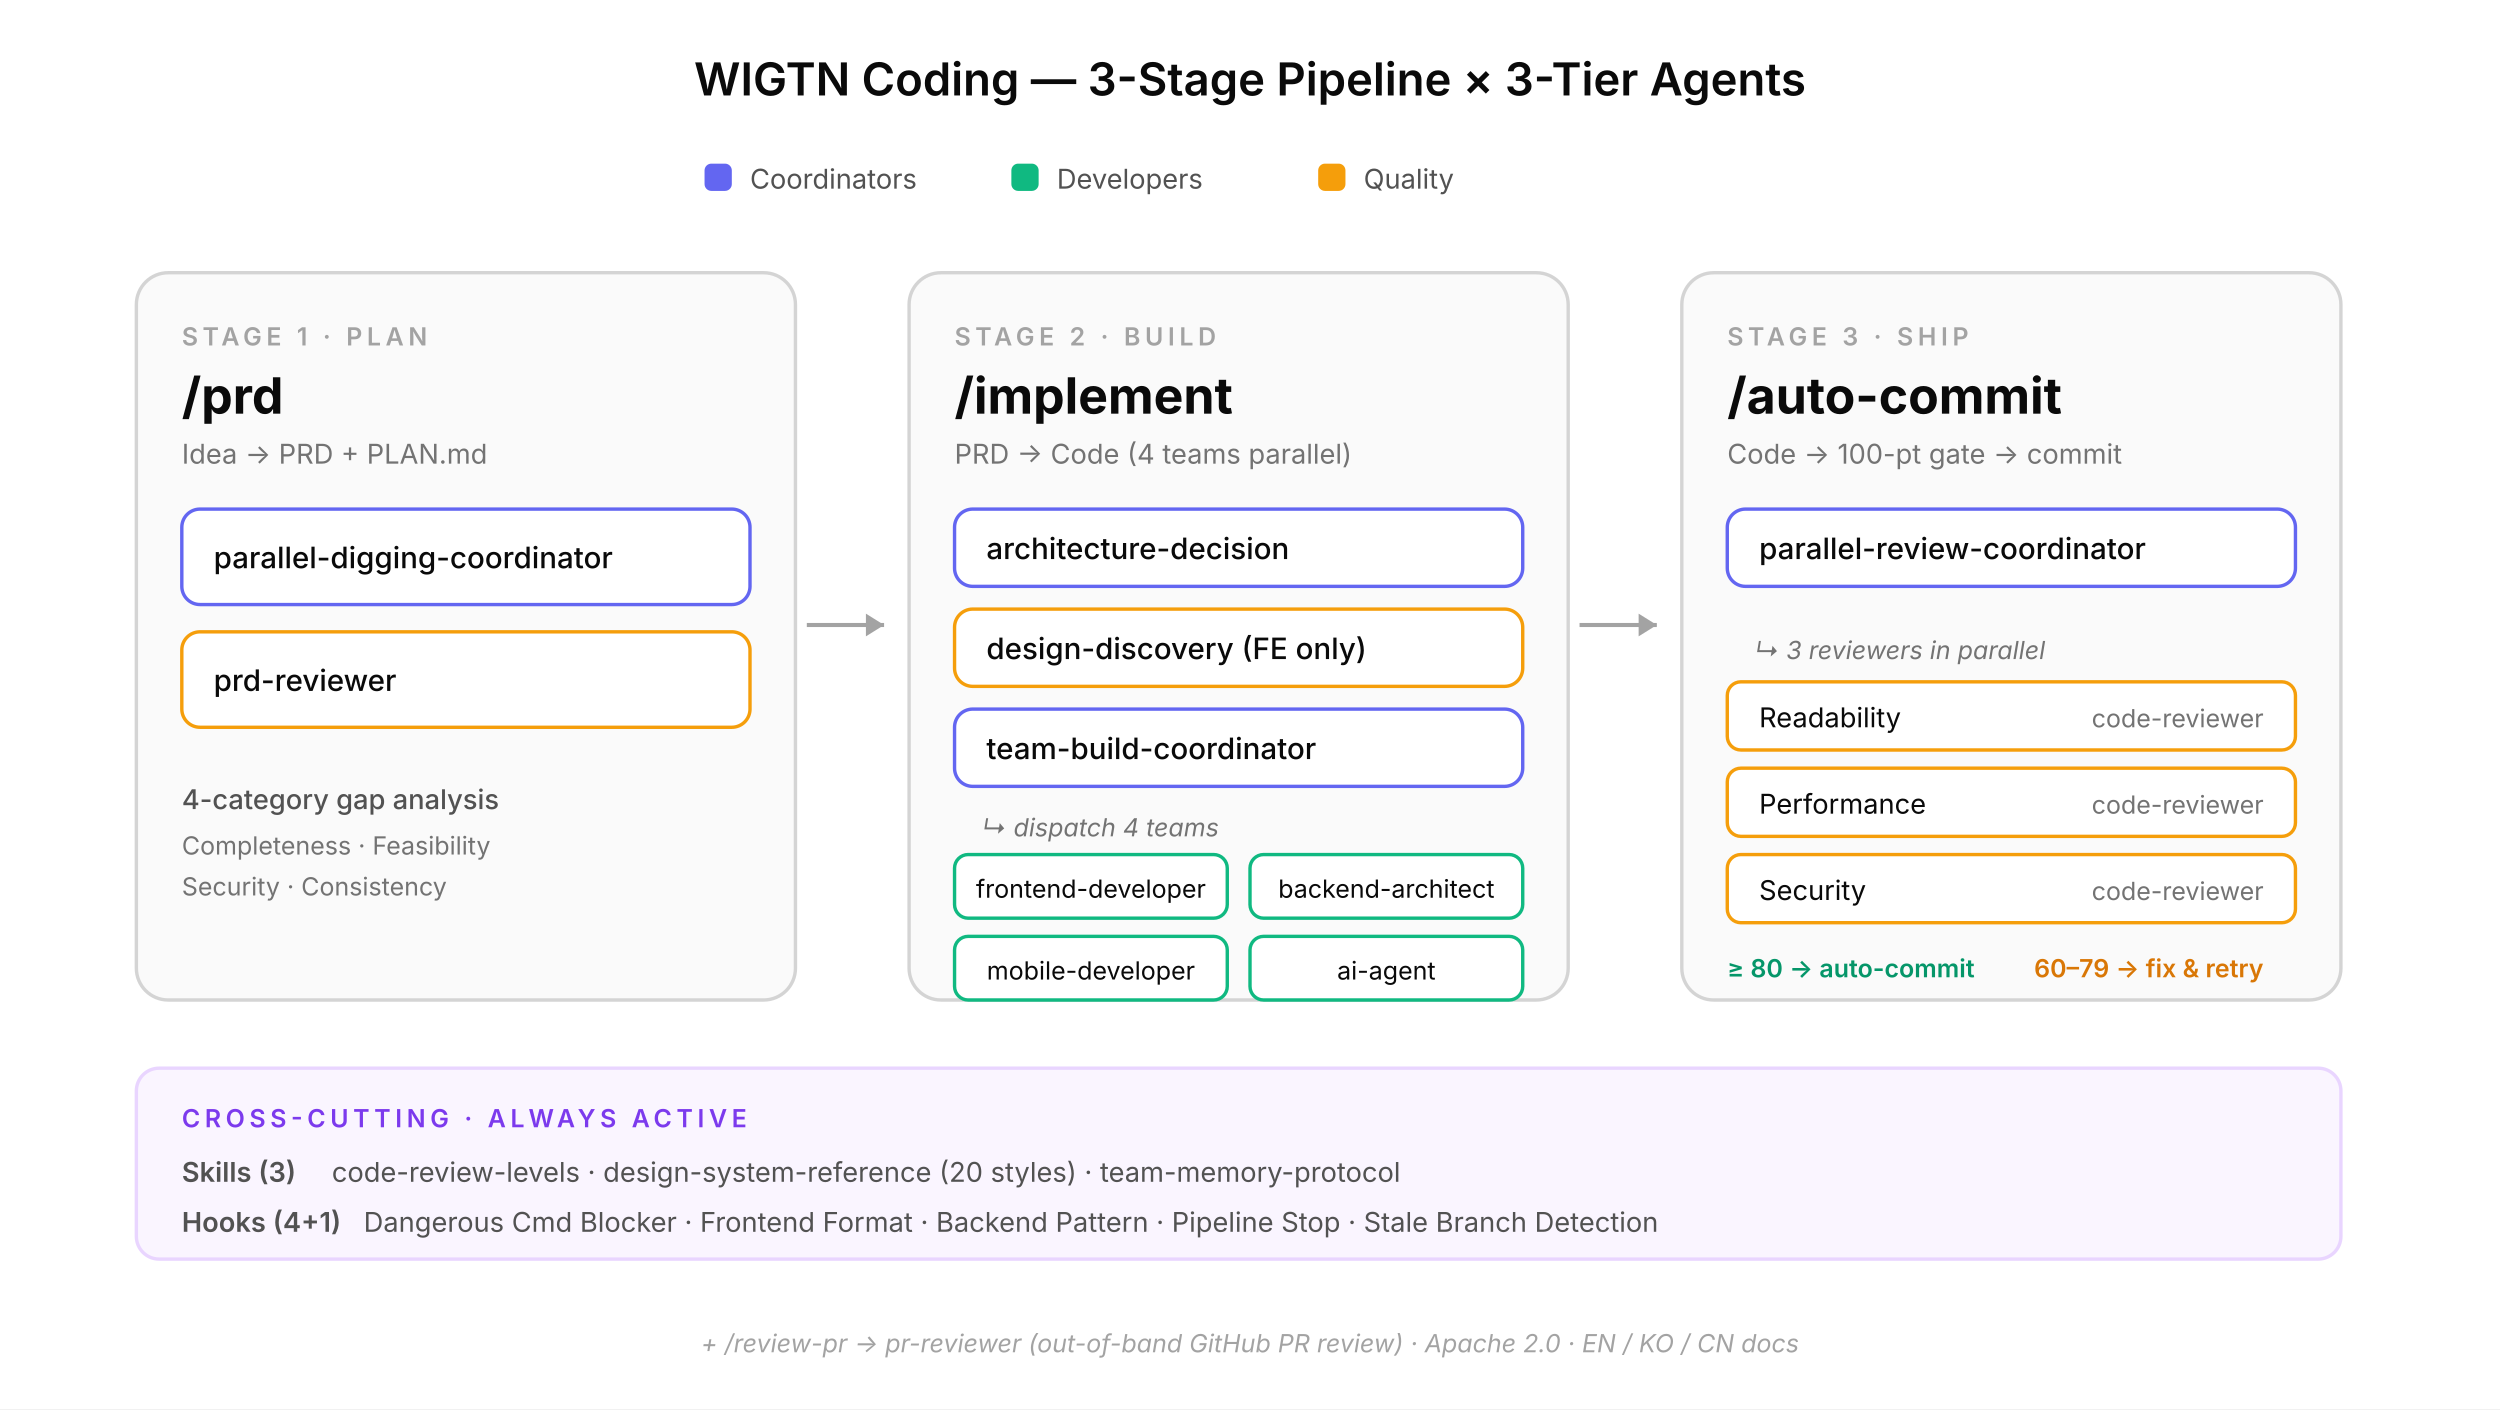
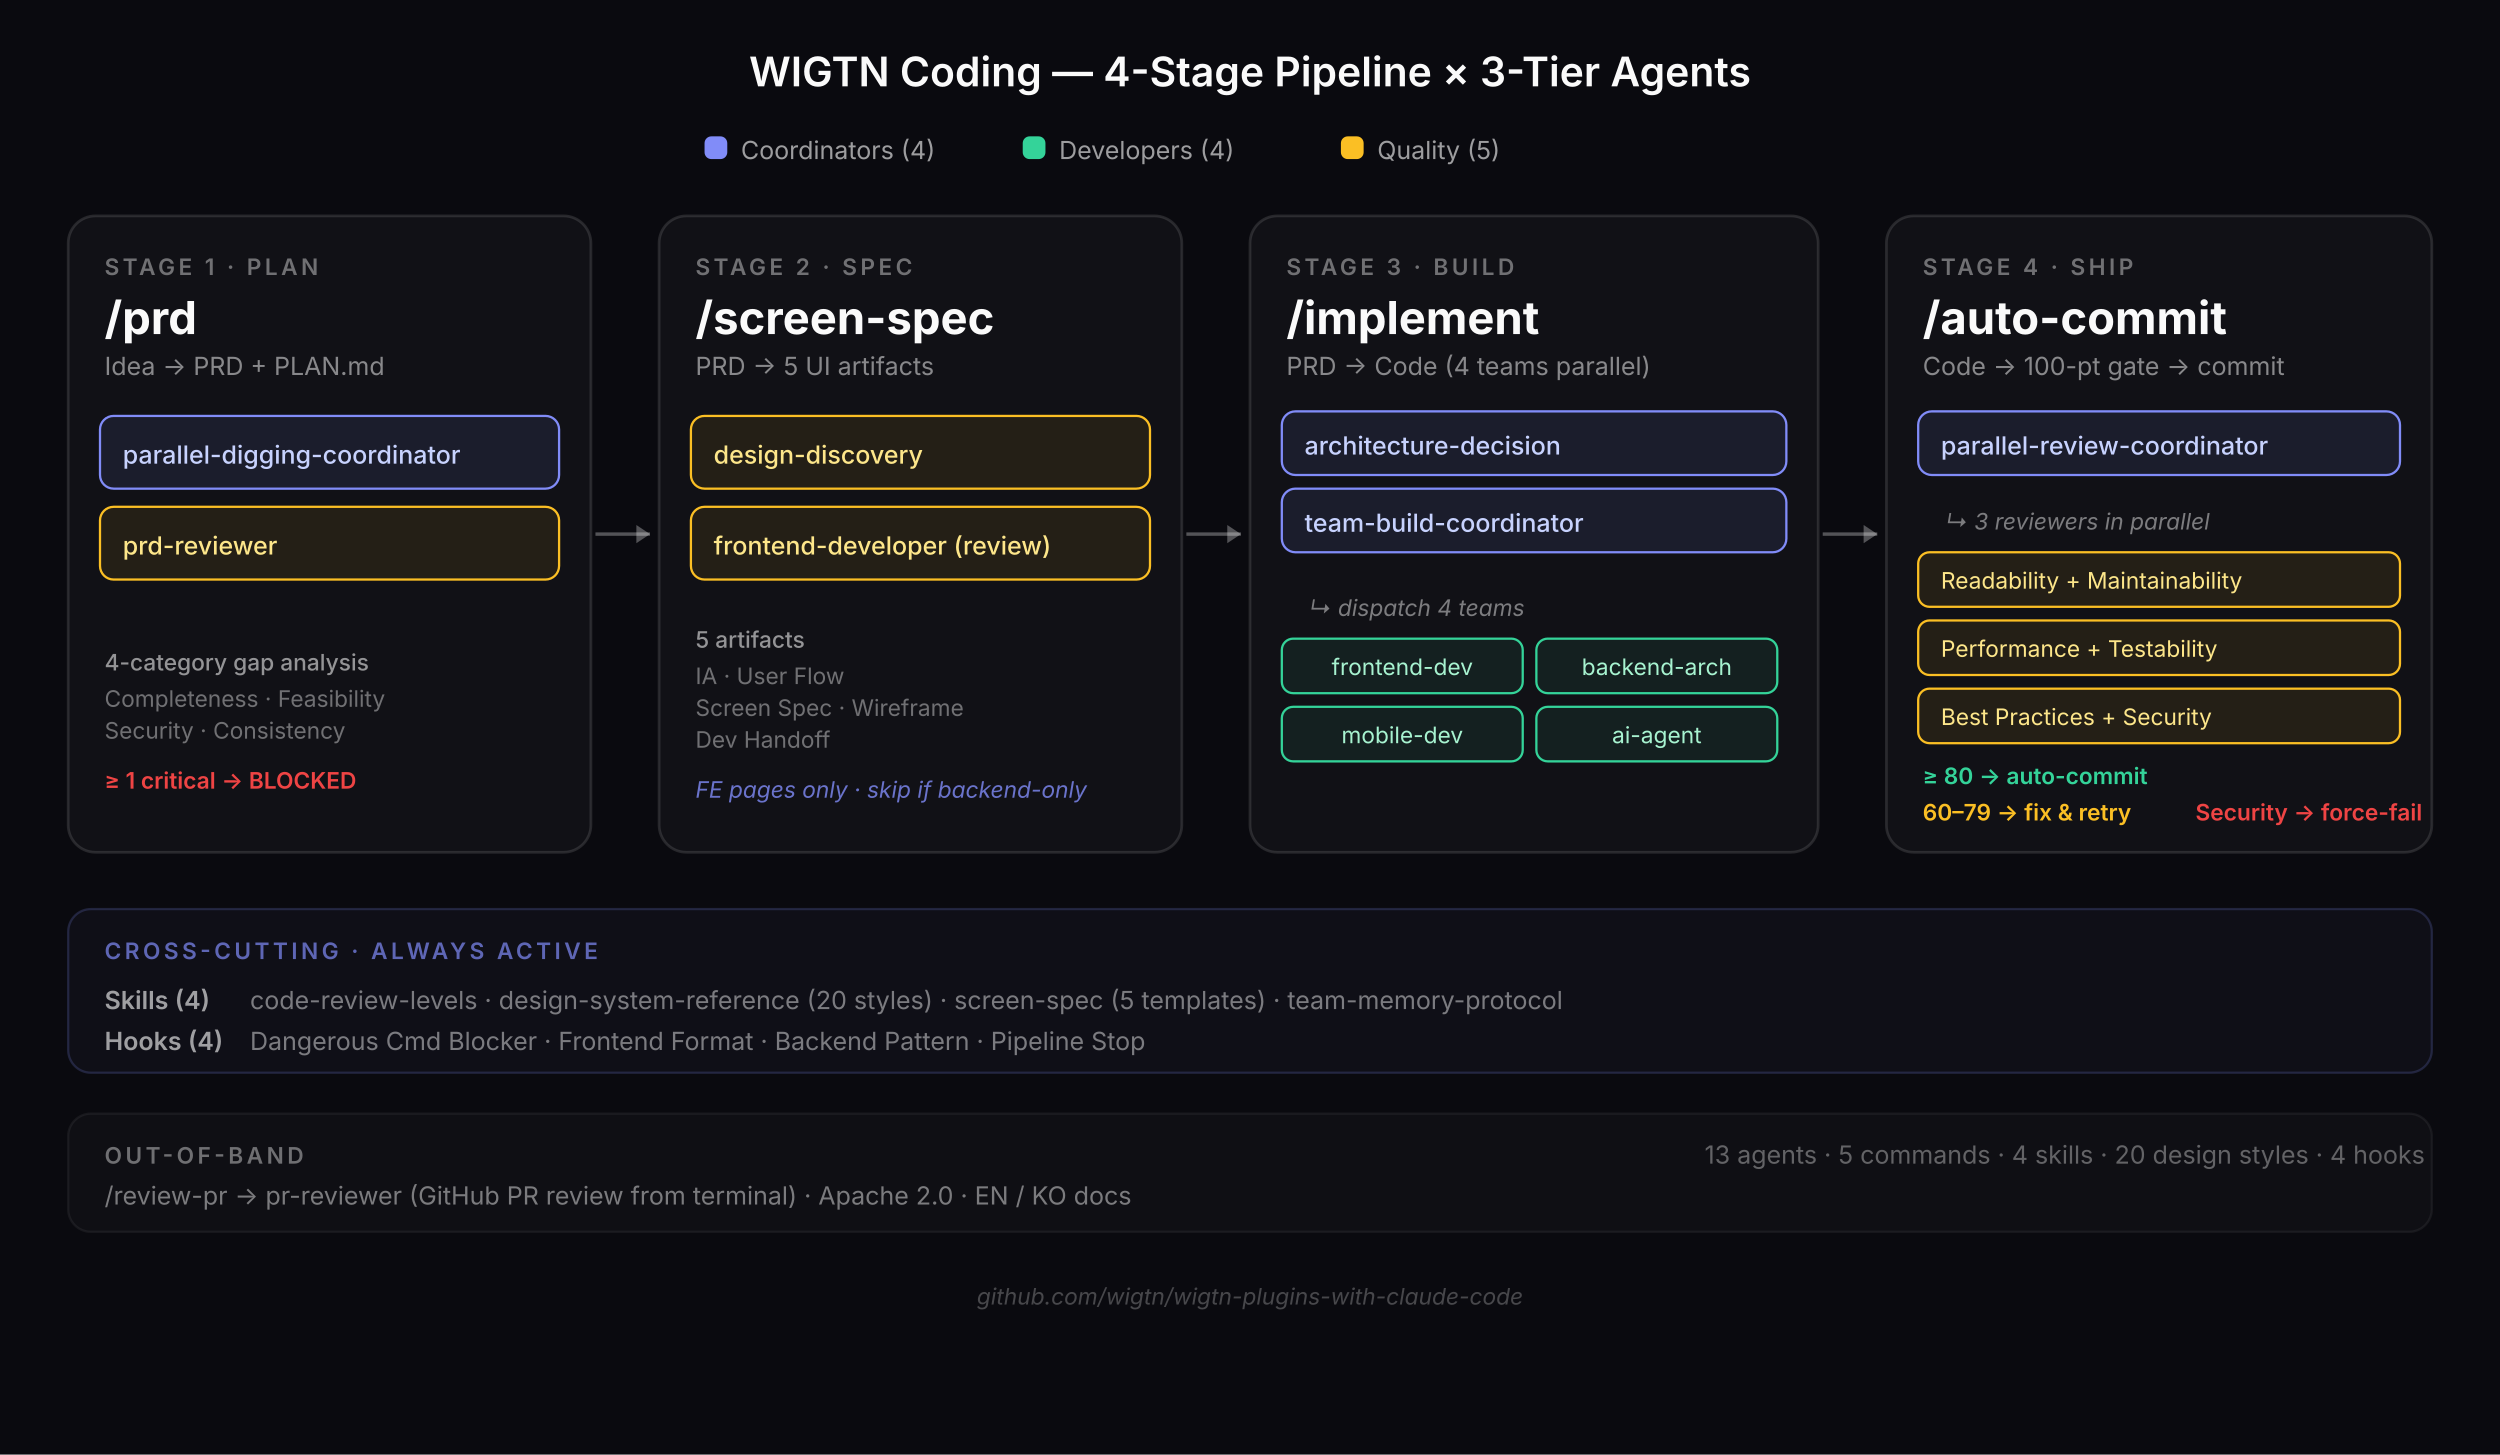
- <svg xmlns="http://www.w3.org/2000/svg" viewBox="0 0 1100 620" font-family="-apple-system, BlinkMacSystemFont, 'Segoe UI', system-ui, sans-serif">
-   <rect width="1100" height="620" fill="#ffffff" />
-   <text x="550" y="42" text-anchor="middle" font-size="20" font-weight="600" fill="#0a0a0a">WIGTN Coding — 3-Stage Pipeline × 3-Tier Agents</text>
-   <g transform="translate(310,72)">
-     <rect width="12" height="12" rx="3" fill="#6366f1" />
-     <text x="20" y="11" font-size="12" fill="#525252">Coordinators</text>
-     <rect x="135" width="12" height="12" rx="3" fill="#10b981" />
-     <text x="155" y="11" font-size="12" fill="#525252">Developers</text>
-     <rect x="270" width="12" height="12" rx="3" fill="#f59e0b" />
-     <text x="290" y="11" font-size="12" fill="#525252">Quality</text>
+ <svg xmlns="http://www.w3.org/2000/svg" viewBox="0 0 1100 640" font-family="-apple-system, BlinkMacSystemFont, 'Segoe UI', system-ui, sans-serif">
+   <rect width="1100" height="640" fill="#0a0a0f" />
+   <text x="550" y="38" text-anchor="middle" font-size="18" font-weight="600" fill="#fafafa">WIGTN Coding — 4-Stage Pipeline × 3-Tier Agents</text>
+   <g transform="translate(310,60)">
+     <rect width="10" height="10" rx="3" fill="#818cf8" />
+     <text x="16" y="10" font-size="11" fill="rgba(255,255,255,0.6)">Coordinators (4)</text>
+     <rect x="140" width="10" height="10" rx="3" fill="#34d399" />
+     <text x="156" y="10" font-size="11" fill="rgba(255,255,255,0.6)">Developers (4)</text>
+     <rect x="280" width="10" height="10" rx="3" fill="#fbbf24" />
+     <text x="296" y="10" font-size="11" fill="rgba(255,255,255,0.6)">Quality (5)</text>
  </g>
-   <g transform="translate(60,120)">
-     <rect width="290" height="320" rx="14" fill="#fafafa" stroke="#d4d4d4" stroke-width="1.5" />
-     <text x="20" y="32" font-size="11" font-weight="600" fill="#a3a3a3" letter-spacing="2">STAGE 1 · PLAN</text>
-     <text x="20" y="62" font-size="22" font-weight="700" fill="#0a0a0a">/prd</text>
-     <text x="20" y="84" font-size="12" fill="#737373">Idea → PRD + PLAN.md</text>
-     <g transform="translate(20,104)">
-       <rect width="250" height="42" rx="8" fill="#ffffff" stroke="#6366f1" stroke-width="1.5" />
-       <text x="14" y="26" font-size="13" font-weight="500" fill="#0a0a0a">parallel-digging-coordinator</text>
-       <rect y="54" width="250" height="42" rx="8" fill="#ffffff" stroke="#f59e0b" stroke-width="1.5" />
-       <text x="14" y="80" font-size="13" font-weight="500" fill="#0a0a0a">prd-reviewer</text>
+   <g transform="translate(30,95)">
+     <rect width="230" height="280" rx="12" fill="rgba(255,255,255,0.03)" stroke="rgba(255,255,255,0.12)" stroke-width="1.2" />
+     <text x="16" y="26" font-size="10" font-weight="600" fill="rgba(255,255,255,0.4)" letter-spacing="1.5">STAGE 1 · PLAN</text>
+     <text x="16" y="52" font-size="20" font-weight="700" fill="#fafafa">/prd</text>
+     <text x="16" y="70" font-size="11" fill="rgba(255,255,255,0.5)">Idea → PRD + PLAN.md</text>
+     <g transform="translate(14,88)">
+       <rect width="202" height="32" rx="6" fill="rgba(129,140,248,0.1)" stroke="#818cf8" stroke-width="1" />
+       <text x="10" y="21" font-size="11" font-weight="500" fill="#c7d2fe">parallel-digging-coordinator</text>
+       <rect y="40" width="202" height="32" rx="6" fill="rgba(251,191,36,0.08)" stroke="#fbbf24" stroke-width="1" />
+       <text x="10" y="61" font-size="11" font-weight="500" fill="#fde68a">prd-reviewer</text>
    </g>
-     <g transform="translate(20,236)">
-       <text x="0" y="0" font-size="12" font-weight="500" fill="#525252">4-category gap analysis</text>
-       <text x="0" y="20" font-size="11" fill="#737373">Completeness · Feasibility</text>
-       <text x="0" y="38" font-size="11" fill="#737373">Security · Consistency</text>
+     <g transform="translate(16,200)">
+       <text x="0" y="0" font-size="10" font-weight="500" fill="rgba(255,255,255,0.55)">4-category gap analysis</text>
+       <text x="0" y="16" font-size="10" fill="rgba(255,255,255,0.4)">Completeness · Feasibility</text>
+       <text x="0" y="30" font-size="10" fill="rgba(255,255,255,0.4)">Security · Consistency</text>
+       <text x="0" y="52" font-size="10" fill="#ef4444" font-weight="600">≥ 1 critical → BLOCKED</text>
    </g>
  </g>
-   <g transform="translate(355,275)">
-     <line x1="0" y1="0" x2="34" y2="0" stroke="#a3a3a3" stroke-width="1.8" />
-     <polygon points="34,0 26,-5 26,5" fill="#a3a3a3" />
+   <g transform="translate(262,235)">
+     <line x1="0" y1="0" x2="24" y2="0" stroke="rgba(255,255,255,0.3)" stroke-width="1.5" />
+     <polygon points="24,0 18,-4 18,4" fill="rgba(255,255,255,0.3)" />
  </g>
-   <g transform="translate(400,120)">
-     <rect width="290" height="320" rx="14" fill="#fafafa" stroke="#d4d4d4" stroke-width="1.5" />
-     <text x="20" y="32" font-size="11" font-weight="600" fill="#a3a3a3" letter-spacing="2">STAGE 2 · BUILD</text>
-     <text x="20" y="62" font-size="22" font-weight="700" fill="#0a0a0a">/implement</text>
-     <text x="20" y="84" font-size="12" fill="#737373">PRD → Code (4 teams parallel)</text>
-     <g transform="translate(20,104)">
-       <rect width="250" height="34" rx="8" fill="#ffffff" stroke="#6366f1" stroke-width="1.5" />
-       <text x="14" y="22" font-size="13" font-weight="500" fill="#0a0a0a">architecture-decision</text>
-       <rect y="44" width="250" height="34" rx="8" fill="#ffffff" stroke="#f59e0b" stroke-width="1.5" />
-       <text x="14" y="66" font-size="13" font-weight="500" fill="#0a0a0a">design-discovery (FE only)</text>
-       <rect y="88" width="250" height="34" rx="8" fill="#ffffff" stroke="#6366f1" stroke-width="1.5" />
-       <text x="14" y="110" font-size="13" font-weight="500" fill="#0a0a0a">team-build-coordinator</text>
+   <g transform="translate(290,95)">
+     <rect width="230" height="280" rx="12" fill="rgba(255,255,255,0.03)" stroke="rgba(255,255,255,0.12)" stroke-width="1.2" />
+     <text x="16" y="26" font-size="10" font-weight="600" fill="rgba(255,255,255,0.4)" letter-spacing="1.5">STAGE 2 · SPEC</text>
+     <text x="16" y="52" font-size="20" font-weight="700" fill="#fafafa">/screen-spec</text>
+     <text x="16" y="70" font-size="11" fill="rgba(255,255,255,0.5)">PRD → 5 UI artifacts</text>
+     <g transform="translate(14,88)">
+       <rect width="202" height="32" rx="6" fill="rgba(251,191,36,0.08)" stroke="#fbbf24" stroke-width="1" />
+       <text x="10" y="21" font-size="11" font-weight="500" fill="#fde68a">design-discovery</text>
+       <rect y="40" width="202" height="32" rx="6" fill="rgba(251,191,36,0.08)" stroke="#fbbf24" stroke-width="1" />
+       <text x="10" y="61" font-size="11" font-weight="500" fill="#fde68a">frontend-developer (review)</text>
    </g>
-     <text x="32" y="248" font-size="11" fill="#737373" font-style="italic">↳ dispatch 4 teams</text>
-     <g transform="translate(20,256)">
-       <rect width="120" height="28" rx="6" fill="#ffffff" stroke="#10b981" stroke-width="1.5" />
-       <text x="60" y="19" text-anchor="middle" font-size="11" fill="#0a0a0a">frontend-developer</text>
-       <rect x="130" width="120" height="28" rx="6" fill="#ffffff" stroke="#10b981" stroke-width="1.5" />
-       <text x="190" y="19" text-anchor="middle" font-size="11" fill="#0a0a0a">backend-architect</text>
-       <rect y="36" width="120" height="28" rx="6" fill="#ffffff" stroke="#10b981" stroke-width="1.5" />
-       <text x="60" y="55" text-anchor="middle" font-size="11" fill="#0a0a0a">mobile-developer</text>
-       <rect x="130" y="36" width="120" height="28" rx="6" fill="#ffffff" stroke="#10b981" stroke-width="1.5" />
-       <text x="190" y="55" text-anchor="middle" font-size="11" fill="#0a0a0a">ai-agent</text>
+     <g transform="translate(16,190)">
+       <text x="0" y="0" font-size="10" font-weight="500" fill="rgba(255,255,255,0.55)">5 artifacts</text>
+       <text x="0" y="16" font-size="10" fill="rgba(255,255,255,0.4)">IA · User Flow</text>
+       <text x="0" y="30" font-size="10" fill="rgba(255,255,255,0.4)">Screen Spec · Wireframe</text>
+       <text x="0" y="44" font-size="10" fill="rgba(255,255,255,0.4)">Dev Handoff</text>
+       <text x="0" y="66" font-size="10" fill="rgba(129,140,248,0.8)" font-style="italic">FE pages only · skip if backend-only</text>
    </g>
  </g>
-   <g transform="translate(695,275)">
-     <line x1="0" y1="0" x2="34" y2="0" stroke="#a3a3a3" stroke-width="1.8" />
-     <polygon points="34,0 26,-5 26,5" fill="#a3a3a3" />
+   <g transform="translate(522,235)">
+     <line x1="0" y1="0" x2="24" y2="0" stroke="rgba(255,255,255,0.3)" stroke-width="1.5" />
+     <polygon points="24,0 18,-4 18,4" fill="rgba(255,255,255,0.3)" />
  </g>
-   <g transform="translate(740,120)">
-     <rect width="290" height="320" rx="14" fill="#fafafa" stroke="#d4d4d4" stroke-width="1.5" />
-     <text x="20" y="32" font-size="11" font-weight="600" fill="#a3a3a3" letter-spacing="2">STAGE 3 · SHIP</text>
-     <text x="20" y="62" font-size="22" font-weight="700" fill="#0a0a0a">/auto-commit</text>
-     <text x="20" y="84" font-size="12" fill="#737373">Code → 100-pt gate → commit</text>
-     <g transform="translate(20,104)">
-       <rect width="250" height="34" rx="8" fill="#ffffff" stroke="#6366f1" stroke-width="1.5" />
-       <text x="14" y="22" font-size="13" font-weight="500" fill="#0a0a0a">parallel-review-coordinator</text>
+   <g transform="translate(550,95)">
+     <rect width="250" height="280" rx="12" fill="rgba(255,255,255,0.03)" stroke="rgba(255,255,255,0.12)" stroke-width="1.2" />
+     <text x="16" y="26" font-size="10" font-weight="600" fill="rgba(255,255,255,0.4)" letter-spacing="1.5">STAGE 3 · BUILD</text>
+     <text x="16" y="52" font-size="20" font-weight="700" fill="#fafafa">/implement</text>
+     <text x="16" y="70" font-size="11" fill="rgba(255,255,255,0.5)">PRD → Code (4 teams parallel)</text>
+     <g transform="translate(14,86)">
+       <rect width="222" height="28" rx="6" fill="rgba(129,140,248,0.1)" stroke="#818cf8" stroke-width="1" />
+       <text x="10" y="19" font-size="11" font-weight="500" fill="#c7d2fe">architecture-decision</text>
+       <rect y="34" width="222" height="28" rx="6" fill="rgba(129,140,248,0.1)" stroke="#818cf8" stroke-width="1" />
+       <text x="10" y="53" font-size="11" font-weight="500" fill="#c7d2fe">team-build-coordinator</text>
    </g>
-     <text x="32" y="170" font-size="11" fill="#737373" font-style="italic">↳ 3 reviewers in parallel</text>
-     <g transform="translate(20,180)">
-       <rect width="250" height="30" rx="6" fill="#ffffff" stroke="#f59e0b" stroke-width="1.5" />
-       <text x="14" y="20" font-size="12" fill="#0a0a0a">Readability</text>
-       <text x="236" y="20" text-anchor="end" font-size="11" fill="#737373">code-reviewer</text>
-       <rect y="38" width="250" height="30" rx="6" fill="#ffffff" stroke="#f59e0b" stroke-width="1.5" />
-       <text x="14" y="58" font-size="12" fill="#0a0a0a">Performance</text>
-       <text x="236" y="58" text-anchor="end" font-size="11" fill="#737373">code-reviewer</text>
-       <rect y="76" width="250" height="30" rx="6" fill="#ffffff" stroke="#f59e0b" stroke-width="1.5" />
-       <text x="14" y="96" font-size="12" fill="#0a0a0a">Security</text>
-       <text x="236" y="96" text-anchor="end" font-size="11" fill="#737373">code-reviewer</text>
-     </g>
-     <g transform="translate(20,310)">
-       <text x="0" y="0" font-size="11" fill="#059669" font-weight="600">≥ 80 → auto-commit</text>
-       <text x="135" y="0" font-size="11" fill="#d97706" font-weight="600">60–79 → fix &amp; retry</text>
+     <text x="26" y="176" font-size="10" fill="rgba(255,255,255,0.45)" font-style="italic">↳ dispatch 4 teams</text>
+     <g transform="translate(14,186)">
+       <rect width="106" height="24" rx="5" fill="rgba(52,211,153,0.08)" stroke="#34d399" stroke-width="1" />
+       <text x="53" y="16" text-anchor="middle" font-size="10" fill="#a7f3d0">frontend-dev</text>
+       <rect x="112" width="106" height="24" rx="5" fill="rgba(52,211,153,0.08)" stroke="#34d399" stroke-width="1" />
+       <text x="165" y="16" text-anchor="middle" font-size="10" fill="#a7f3d0">backend-arch</text>
+       <rect y="30" width="106" height="24" rx="5" fill="rgba(52,211,153,0.08)" stroke="#34d399" stroke-width="1" />
+       <text x="53" y="46" text-anchor="middle" font-size="10" fill="#a7f3d0">mobile-dev</text>
+       <rect x="112" y="30" width="106" height="24" rx="5" fill="rgba(52,211,153,0.08)" stroke="#34d399" stroke-width="1" />
+       <text x="165" y="46" text-anchor="middle" font-size="10" fill="#a7f3d0">ai-agent</text>
    </g>
  </g>
-   <g transform="translate(60,470)">
-     <rect width="970" height="84" rx="10" fill="#faf5ff" stroke="#e9d5ff" stroke-width="1.5" />
-     <text x="20" y="26" font-size="11" font-weight="600" fill="#7c3aed" letter-spacing="2">CROSS-CUTTING · ALWAYS ACTIVE</text>
-     <text x="20" y="50" font-size="12" font-weight="600" fill="#525252">Skills (3)</text>
-     <text x="86" y="50" font-size="12" fill="#525252">code-review-levels · design-system-reference (20 styles) · team-memory-protocol</text>
-     <text x="20" y="72" font-size="12" font-weight="600" fill="#525252">Hooks (4+1)</text>
-     <text x="100" y="72" font-size="12" fill="#525252">Dangerous Cmd Blocker · Frontend Format · Backend Pattern · Pipeline Stop · Stale Branch Detection</text>
+   <g transform="translate(802,235)">
+     <line x1="0" y1="0" x2="24" y2="0" stroke="rgba(255,255,255,0.3)" stroke-width="1.5" />
+     <polygon points="24,0 18,-4 18,4" fill="rgba(255,255,255,0.3)" />
  </g>
-   <text x="550" y="595" text-anchor="middle" font-size="11" fill="#a3a3a3" font-style="italic">+ /review-pr → pr-reviewer (out-of-band GitHub PR review)  ·  Apache 2.0  ·  EN / KO / CN docs</text>
+   <g transform="translate(830,95)">
+     <rect width="240" height="280" rx="12" fill="rgba(255,255,255,0.03)" stroke="rgba(255,255,255,0.12)" stroke-width="1.2" />
+     <text x="16" y="26" font-size="10" font-weight="600" fill="rgba(255,255,255,0.4)" letter-spacing="1.5">STAGE 4 · SHIP</text>
+     <text x="16" y="52" font-size="20" font-weight="700" fill="#fafafa">/auto-commit</text>
+     <text x="16" y="70" font-size="11" fill="rgba(255,255,255,0.5)">Code → 100-pt gate → commit</text>
+     <g transform="translate(14,86)">
+       <rect width="212" height="28" rx="6" fill="rgba(129,140,248,0.1)" stroke="#818cf8" stroke-width="1" />
+       <text x="10" y="19" font-size="11" font-weight="500" fill="#c7d2fe">parallel-review-coordinator</text>
+     </g>
+     <text x="26" y="138" font-size="10" fill="rgba(255,255,255,0.45)" font-style="italic">↳ 3 reviewers in parallel</text>
+     <g transform="translate(14,148)">
+       <rect width="212" height="24" rx="5" fill="rgba(251,191,36,0.08)" stroke="#fbbf24" stroke-width="1" />
+       <text x="10" y="16" font-size="10" fill="#fde68a">Readability + Maintainability</text>
+       <rect y="30" width="212" height="24" rx="5" fill="rgba(251,191,36,0.08)" stroke="#fbbf24" stroke-width="1" />
+       <text x="10" y="46" font-size="10" fill="#fde68a">Performance + Testability</text>
+       <rect y="60" width="212" height="24" rx="5" fill="rgba(251,191,36,0.08)" stroke="#fbbf24" stroke-width="1" />
+       <text x="10" y="76" font-size="10" fill="#fde68a">Best Practices + Security</text>
+     </g>
+     <g transform="translate(16,250)">
+       <text x="0" y="0" font-size="10" fill="#34d399" font-weight="600">≥ 80 → auto-commit</text>
+       <text x="0" y="16" font-size="10" fill="#fbbf24" font-weight="600">60–79 → fix &amp; retry</text>
+       <text x="120" y="16" font-size="10" fill="#ef4444" font-weight="600">Security → force-fail</text>
+     </g>
+   </g>
+   <g transform="translate(30,400)">
+     <rect width="1040" height="72" rx="10" fill="rgba(129,140,248,0.04)" stroke="rgba(129,140,248,0.2)" stroke-width="1" />
+     <text x="16" y="22" font-size="10" font-weight="600" fill="rgba(129,140,248,0.7)" letter-spacing="1.5">CROSS-CUTTING · ALWAYS ACTIVE</text>
+     <text x="16" y="44" font-size="11" font-weight="600" fill="rgba(255,255,255,0.6)">Skills (4)</text>
+     <text x="80" y="44" font-size="11" fill="rgba(255,255,255,0.45)">code-review-levels · design-system-reference (20 styles) · screen-spec (5 templates) · team-memory-protocol</text>
+     <text x="16" y="62" font-size="11" font-weight="600" fill="rgba(255,255,255,0.6)">Hooks (4)</text>
+     <text x="80" y="62" font-size="11" fill="rgba(255,255,255,0.45)">Dangerous Cmd Blocker · Frontend Format · Backend Pattern · Pipeline Stop</text>
+   </g>
+   <g transform="translate(30,490)">
+     <rect width="1040" height="52" rx="10" fill="rgba(255,255,255,0.02)" stroke="rgba(255,255,255,0.06)" stroke-width="1" />
+     <text x="16" y="22" font-size="10" font-weight="600" fill="rgba(255,255,255,0.4)" letter-spacing="1.5">OUT-OF-BAND</text>
+     <text x="16" y="40" font-size="11" fill="rgba(255,255,255,0.45)">/review-pr → pr-reviewer (GitHub PR review from terminal) · Apache 2.0 · EN / KO docs</text>
+     <text x="720" y="22" font-size="11" fill="rgba(255,255,255,0.35)">13 agents · 5 commands · 4 skills · 20 design styles · 4 hooks</text>
+   </g>
+   <text x="550" y="574" text-anchor="middle" font-size="10" fill="rgba(255,255,255,0.25)" font-style="italic">github.com/wigtn/wigtn-plugins-with-claude-code</text>
</svg>
